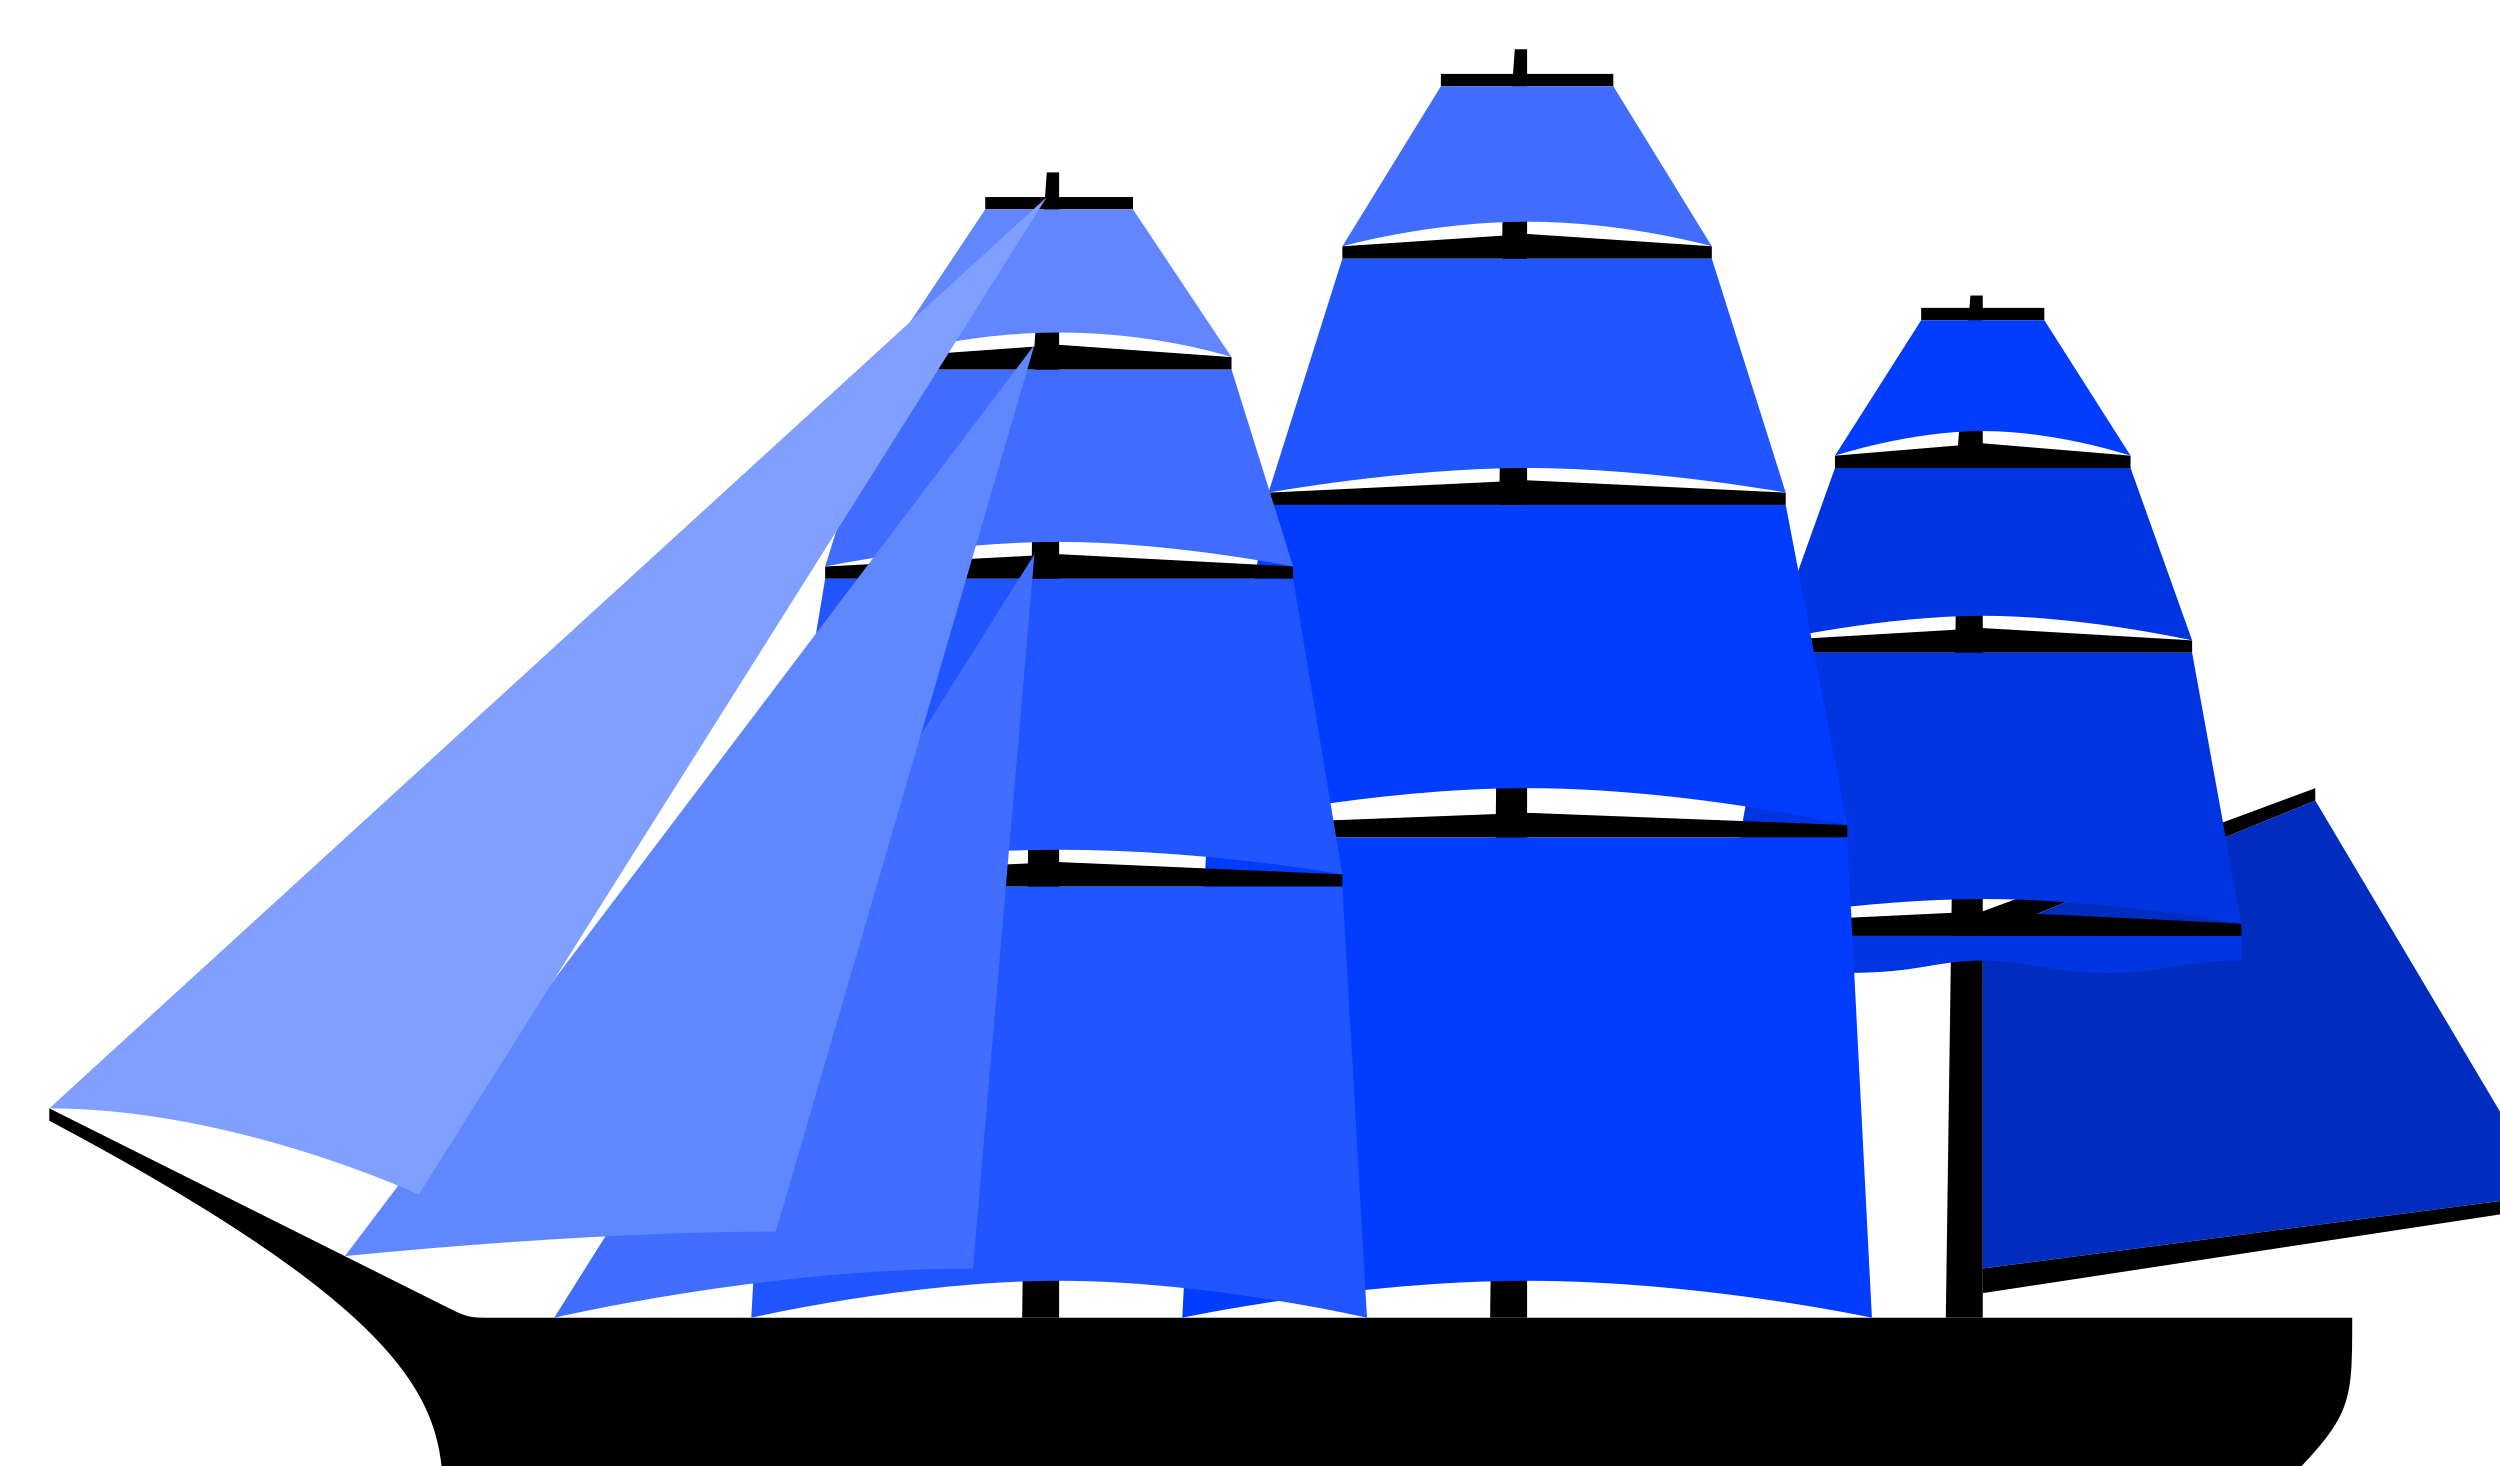
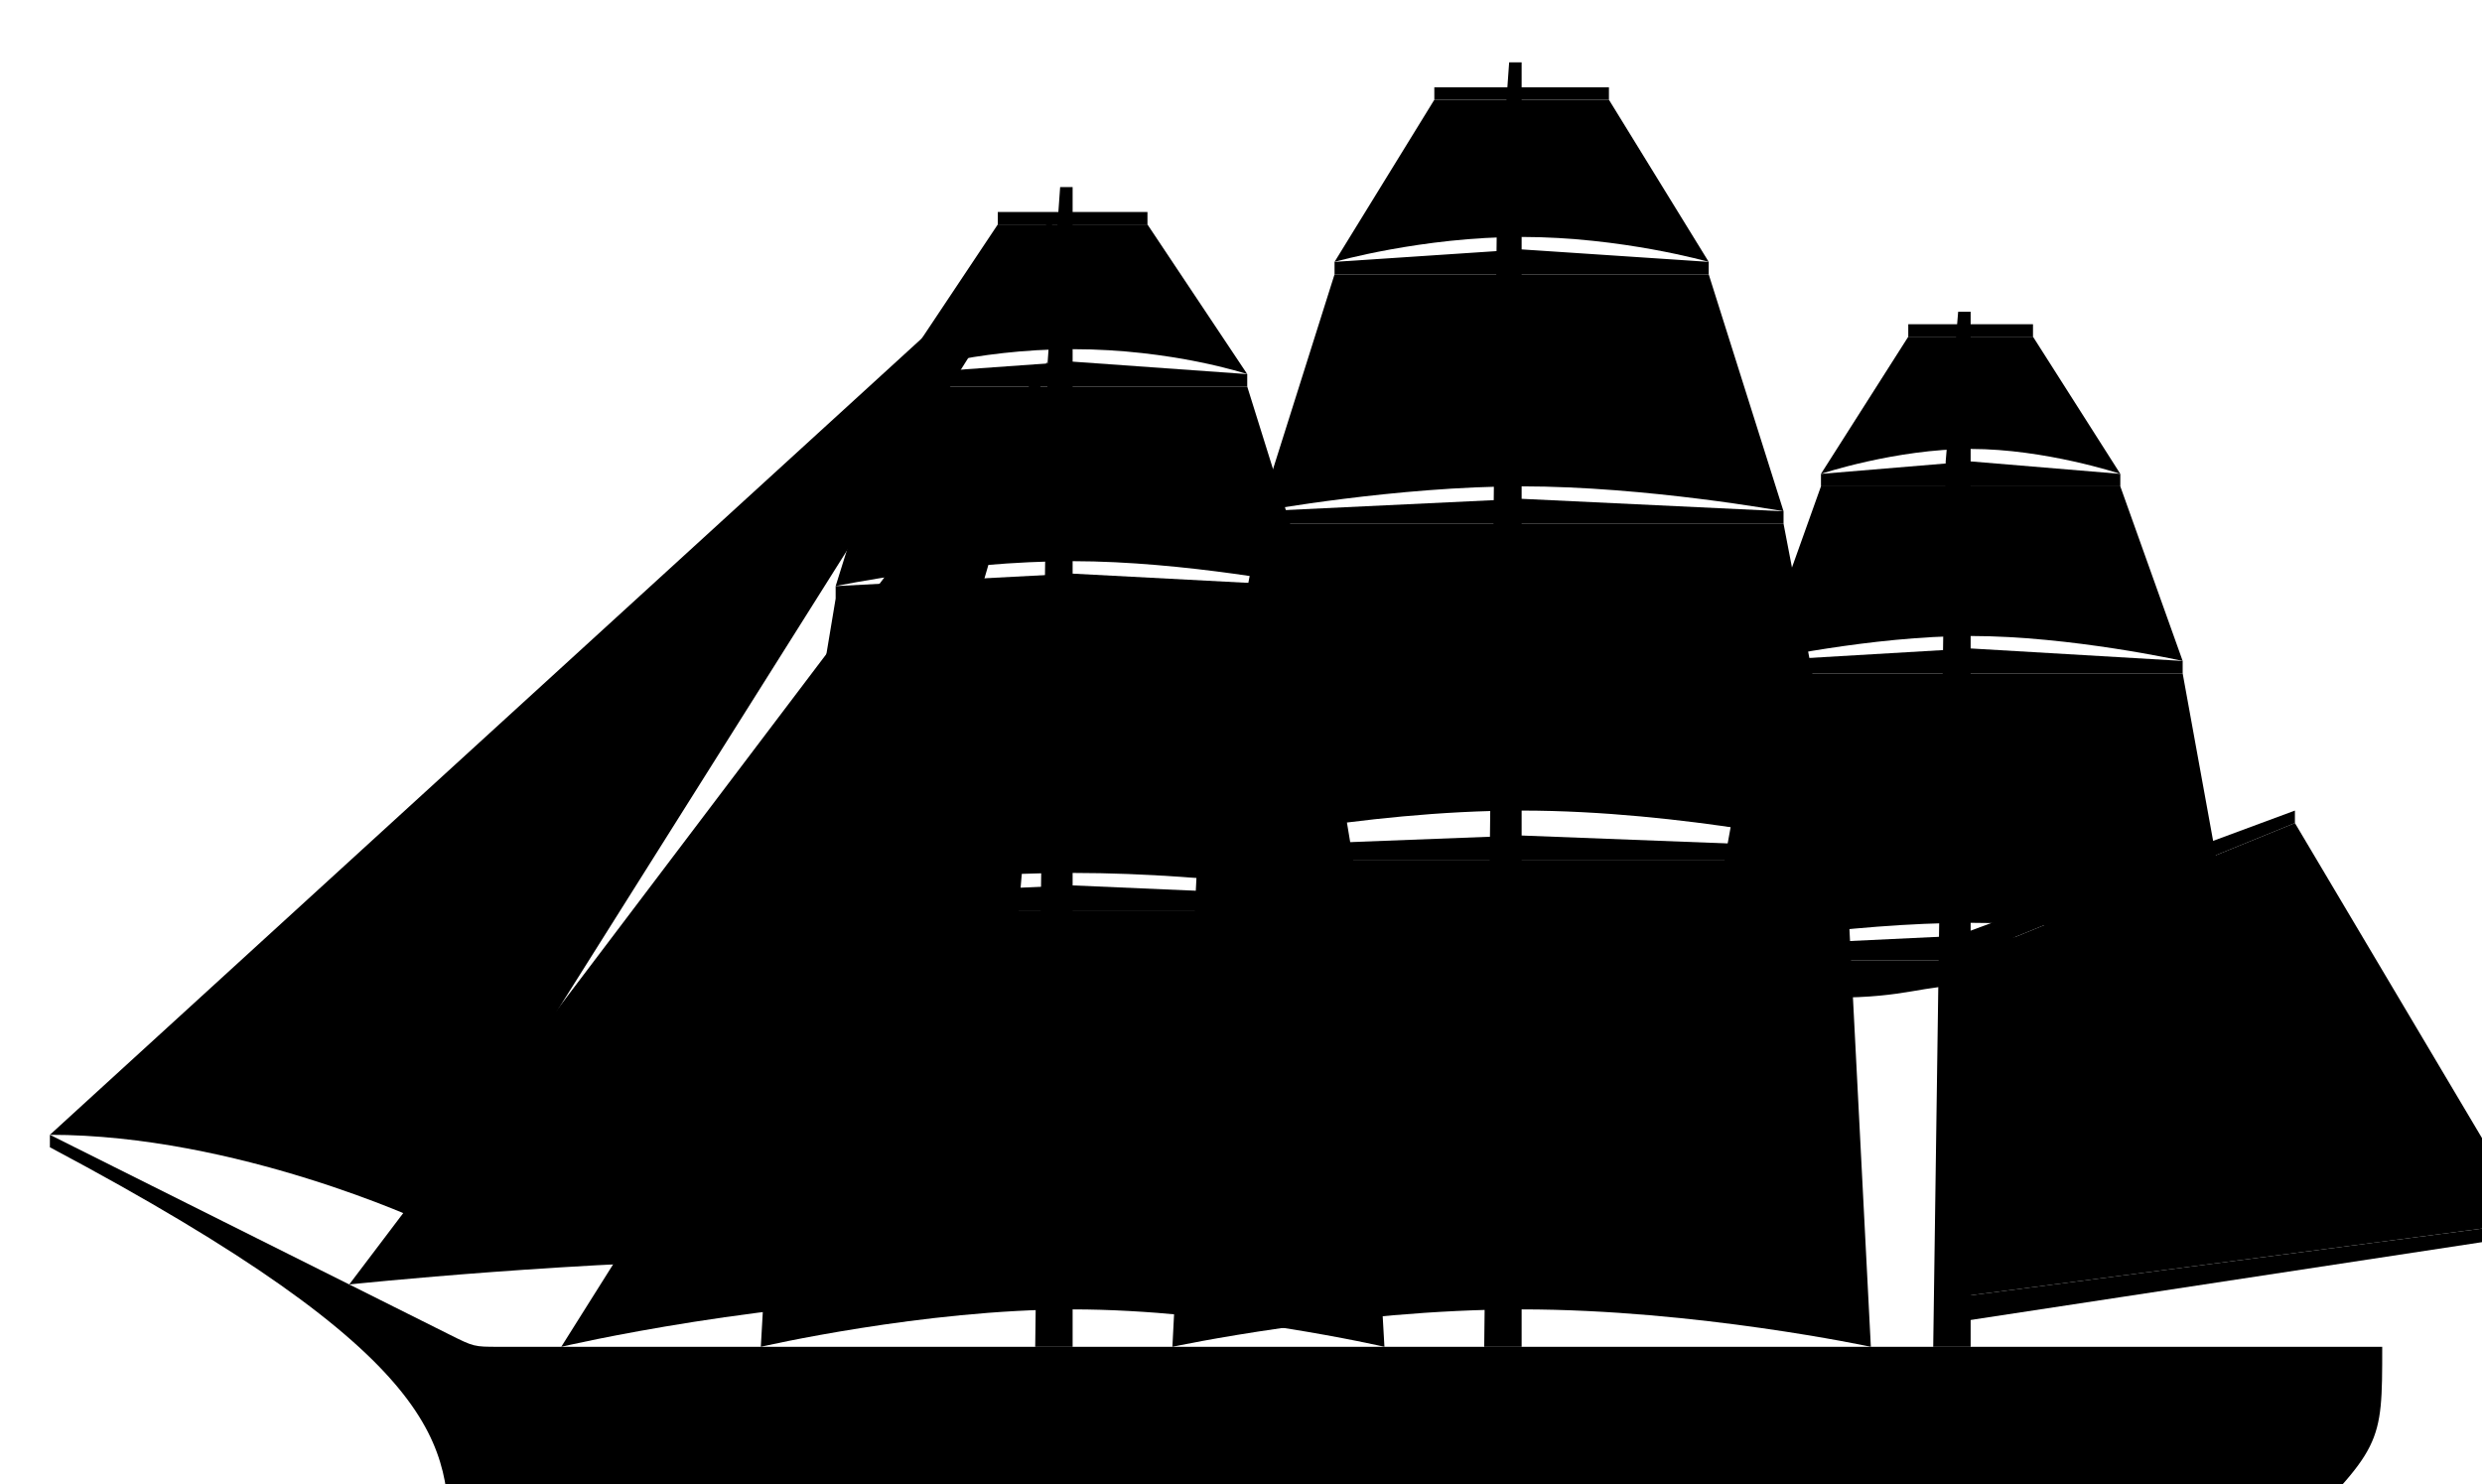
<svg xmlns="http://www.w3.org/2000/svg" version="1.1" top="0" left="0">
-   <path d="M36,123L183,123C191,115 191,115 191,107L40,107C38,107 38,107 36,106L4,90L4,91C36,108 36,115 36,123z" />
-   <g transform="translate(216,-27)">
-     <path style="fill:#002cc0" d="M-55,103L-28,92L-9,124L-55,130L-55,103z" />
-     <path d="M-55,132L-9,125L-9,124L-55,130L-55,132z" />
-     <path d="M-55,103L-28,92L-28,91L-55,101L-55,103z" />
-   </g>
-   <g transform="translate(161,-17)">
-     <path d="M0,41L-1,41L-2,53L-3,124L0,124L0,41z" />
-     <path d="M-17,70L17,70L17,69L0,68L-17,69L-17,70z" />
-     <path d="M21,93L-21,93L-21,92L0,91L21,92L21,93z" />
-     <path d="M-5,43L5,43L5,42L-5,42L-5,43z" />
-     <path d="M-21,92C-21,92 -10,90 0,90C10,90 21,92 21,92L17,70L-17,70L-21,92z" style="fill:#0034e0" />
-     <path d="M-17,69C-17,69 -8,67 0,67C8,67 17,69 17,69L12,55L-12,55L-17,69z" style="fill:#0034e0" />
-     <path d="M-12,55L12,55L12,54L0,53L-12,54L-12,55z" />
-     <path d="M-12,54C-12,54 -6,52 0,52C6,52 12,54 12,54L5,43L-5,43L-12,54z" style="fill:#013cff" />
-     <path transform="translate(-37,0)" style="fill:#0035e0" d="M16,93L58,93L58,95C53,95 52,96 47,96C42,96 41,95 37,95C33,95 32,96 26,96C20,96 19,95 16,95L16,93z" />
-   </g>
-   <g transform="translate(124,-17)">
-     <path d="M0,21L-1,21L-2,35L-3,124L0,124L0,21z" />
-     <path d="M-21,58L21,58L21,57L0,56L-21,57L-21,58z" />
-     <path d="M26,85L-26,85L-26,84L0,83L26,84L26,85z" />
-     <path d="M-28,124C-28,124 -14,121 0,121C14,121 28,124 28,124L26,85L-26,85L-28,124z" style="fill:#013cff" />
-     <path d="M-7,24L7,24L7,23L-7,23L-7,24z" />
-     <path d="M-26,84C-26,84 -13,81 0,81C13,81 26,84 26,84L21,58L-21,58L-26,84z" style="fill:#013cff" />
-     <path d="M-21,57C-21,57 -10,55 0,55C10,55 21,57 21,57L15,38L-15,38L-21,57z" style="fill:#2155ff" />
-     <path d="M-15,38L15,38L15,37L0,36L-15,37L-15,38z" />
-     <path d="M-15,37C-15,37 -8,35 0,35C8,35 15,37 15,37L7,24L-7,24L-15,37z" style="fill:#416dff" />
-   </g>
-   <g transform="translate(86,-17)">
-     <path d="M0,31L-1,31L-2,45L-3,124L0,124L0,31z" />
-     <path d="M-19,64L19,64L19,63L0,62L-19,63L-19,64z" />
-     <path d="M23,89L-23,89L-23,88L0,87L23,88L23,89z" />
-     <path d="M-25,124C-25,124 -12,121 0,121C12,121 25,124 25,124L23,89L-23,89L-25,124z" style="fill:#2155ff" />
-     <path d="M-6,34L6,34L6,33L-6,33L-6,34z" />
-     <path d="M-23,88C-23,88 -12,86 0,86C12,86 23,88 23,88L19,64L-19,64L-23,88z" style="fill:#2155ff" />
-     <path d="M-19,63C-19,63 -9.4,61 0,61C9,61 19,63 19,63L14,47L-14,47L-19,63z" style="fill:#416dff" />
-     <path d="M-14,47L14,47L14,46L0,45L-14,46L-14,47z" />
-     <path d="M-14,46C-14,46 -8,44 0,44C8,44 14,46 14,46L6,34L-6,34L-14,46z" style="fill:#6186ff" />
-     <path d="M-7,120C-24,120 -41,124 -41,124L-2,62L-7,120z" style="fill:#416eff" />
-     <path d="M-23,117C-39,117 -58,119 -58,119L-2,45L-23,117z" style="fill:#6187ff" />
-     <path d="M-52,114C-52,114 -67,107 -82,107L-1,33L-52,114z" style="fill:#819fff" />
-   </g>
+   <path class="body" d="M36,124L183,124C191,116 191,116 191,108L40,108C38,108 38,108 36,107L4,91L4,92C36,109 36,116 36,124z" />
+   <path class="snail1" d="M 157,77 184,66 203,98 157,104 157,77 z" />
+   <path d="M 157,106 203,99 203,98 157,104 157,106 z" />
+   <path d="M 157,77 184,66 184,65 157,75 157,77 z" />
+   <path d="M 158,25 157,25 156,37 155,108 158,108 158,25 z" />
+   <path d="M 141,54 175,54 175,53 158,52 141,53 141,54 z" />
+   <path d="M 179,77 137,77 137,76 158,75 179,76 179,77 z" />
+   <path d="M 153,27 163,27 163,26 153,26 153,27 z" />
+   <path class="snail2" d="M 137,76 C 137,76 148,74 158,74 168,74 179,76 179,76 L 175,54 141,54 137,76 z" />
+   <path class="snail2" d="M 141,53 C 141,53 150,51 158,51 166,51 175,53 175,53 L 170,39 146,39 141,53 z" />
+   <path d="M 146,39 170,39 170,38 158,37 146,38 146,39 z" />
+   <path class="snail3" d="M 146,38 C 146,38 152,36 158,36 164,36 170,38 170,38 L 163,27 153,27 146,38 z" />
+   <path class="snail4" d="M 137,77 179,77 179,79 C 174,79 173,80 168,80 163,80 162,79 158,79 154,79 153,80 147,80 141,80 140,79 137,79 L 137,77 z" />
+   <path d="M 122,5 121,5 120,19 119,108 122,108 122,5 z" />
+   <path d="M 101,42 143,42 143,41 122,40 101,41 101,42 z" />
+   <path d="M 148,69 96,69 96,68 122,67 148,68 148,69 z" />
+   <path class="snail3" d="M 94,108 C 94,108 108,105 122,105 136,105 150,108 150,108 L 148,69 96,69 94,108 z" />
+   <path d="M 115,8 129,8 129,7 115,7 115,8 z" />
+   <path class="snail3" d="M 96,68 C 96,68 109,65 122,65 135,65 148,68 148,68 L 143,42 101,42 96,68 z" />
+   <path class="snail6" d="M 101,41 C 101,41 112,39 122,39 132,39 143,41 143,41 L 137,22 107,22 101,41 z" />
+   <path d="M 107,22 137,22 137,21 122,20 107,21 107,22 z" />
+   <path class="snail5" d="M 107,21 C 107,21 114,19 122,19 130,19 137,21 137,21 L 129,8 115,8 107,21 z" />
+   <path d="M 86,15 85,15 84,29 83,108 86,108 86,15 z" />
+   <path d="M 67,48 105,48 105,47 86,46 67,47 67,48 z" />
+   <path d="M 109,73 63,73 63,72 86,71 109,72 109,73 z" />
+   <path class="snail6" d="M 61,108 C 61,108 74,105 86,105 98,105 111,108 111,108 L 109,73 63,73 61,108 z" />
+   <path d="M 80,18 92,18 92,17 80,17 80,18 z" />
+   <path class="snail6" d="M 63,72 C 63,72 74,70 86,70 98,70 109,72 109,72 L 105,48 67,48 63,72 z" />
+   <path class="snail5" d="M 67,47 C 67,47 76.6,45 86,45 95,45 105,47 105,47 L 100,31 72,31 67,47 z" />
+   <path d="M 72,31 100,31 100,30 86,29 72,30 72,31 z" />
+   <path class="snail8" d="M 72,30 C 72,30 78,28 86,28 94,28 100,30 100,30 L 92,18 80,18 72,30 z" />
+   <path class="snail8" d="M 79,104 C 62,104 45,108 45,108 L 84,46 79,104 z" />
+   <path class="snail9" d="M 63,101 C 47,101 28,103 28,103 L 84,29 63,101 z" />
+   <path class="snail10" d="M 34,98 C 34,98 19,91 4,91 L 85,17 34,98 z" />
</svg>
